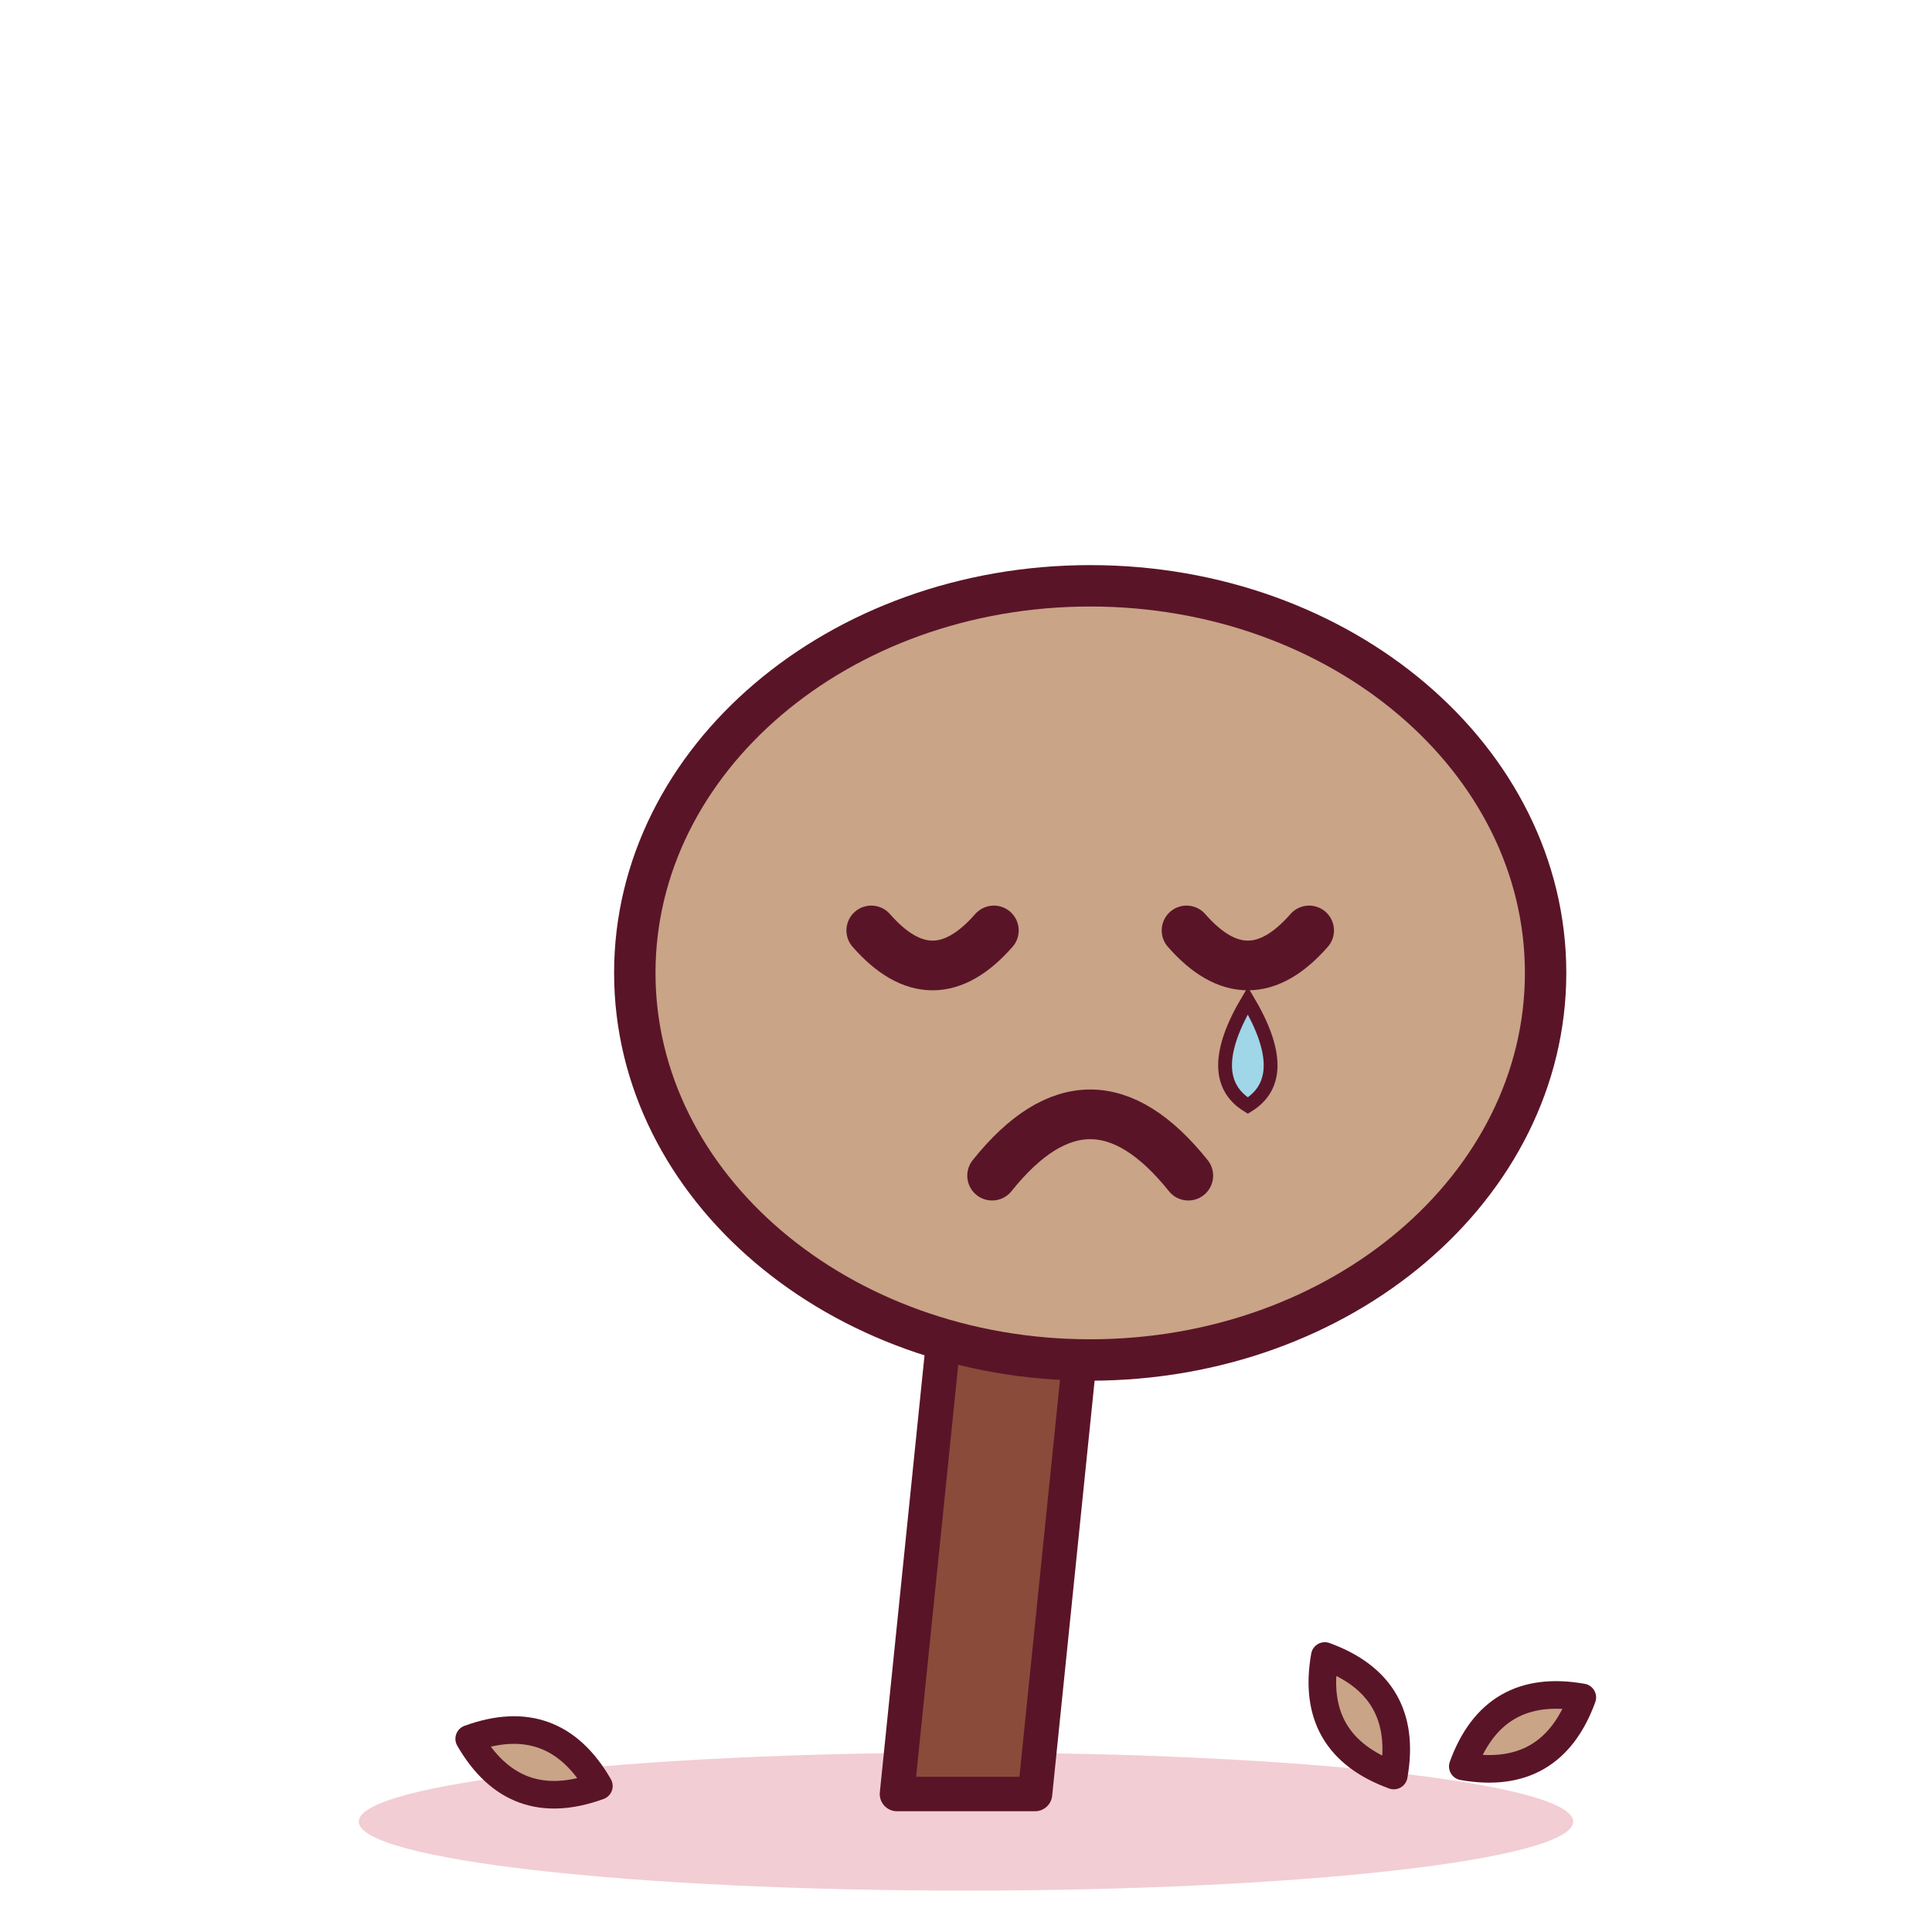
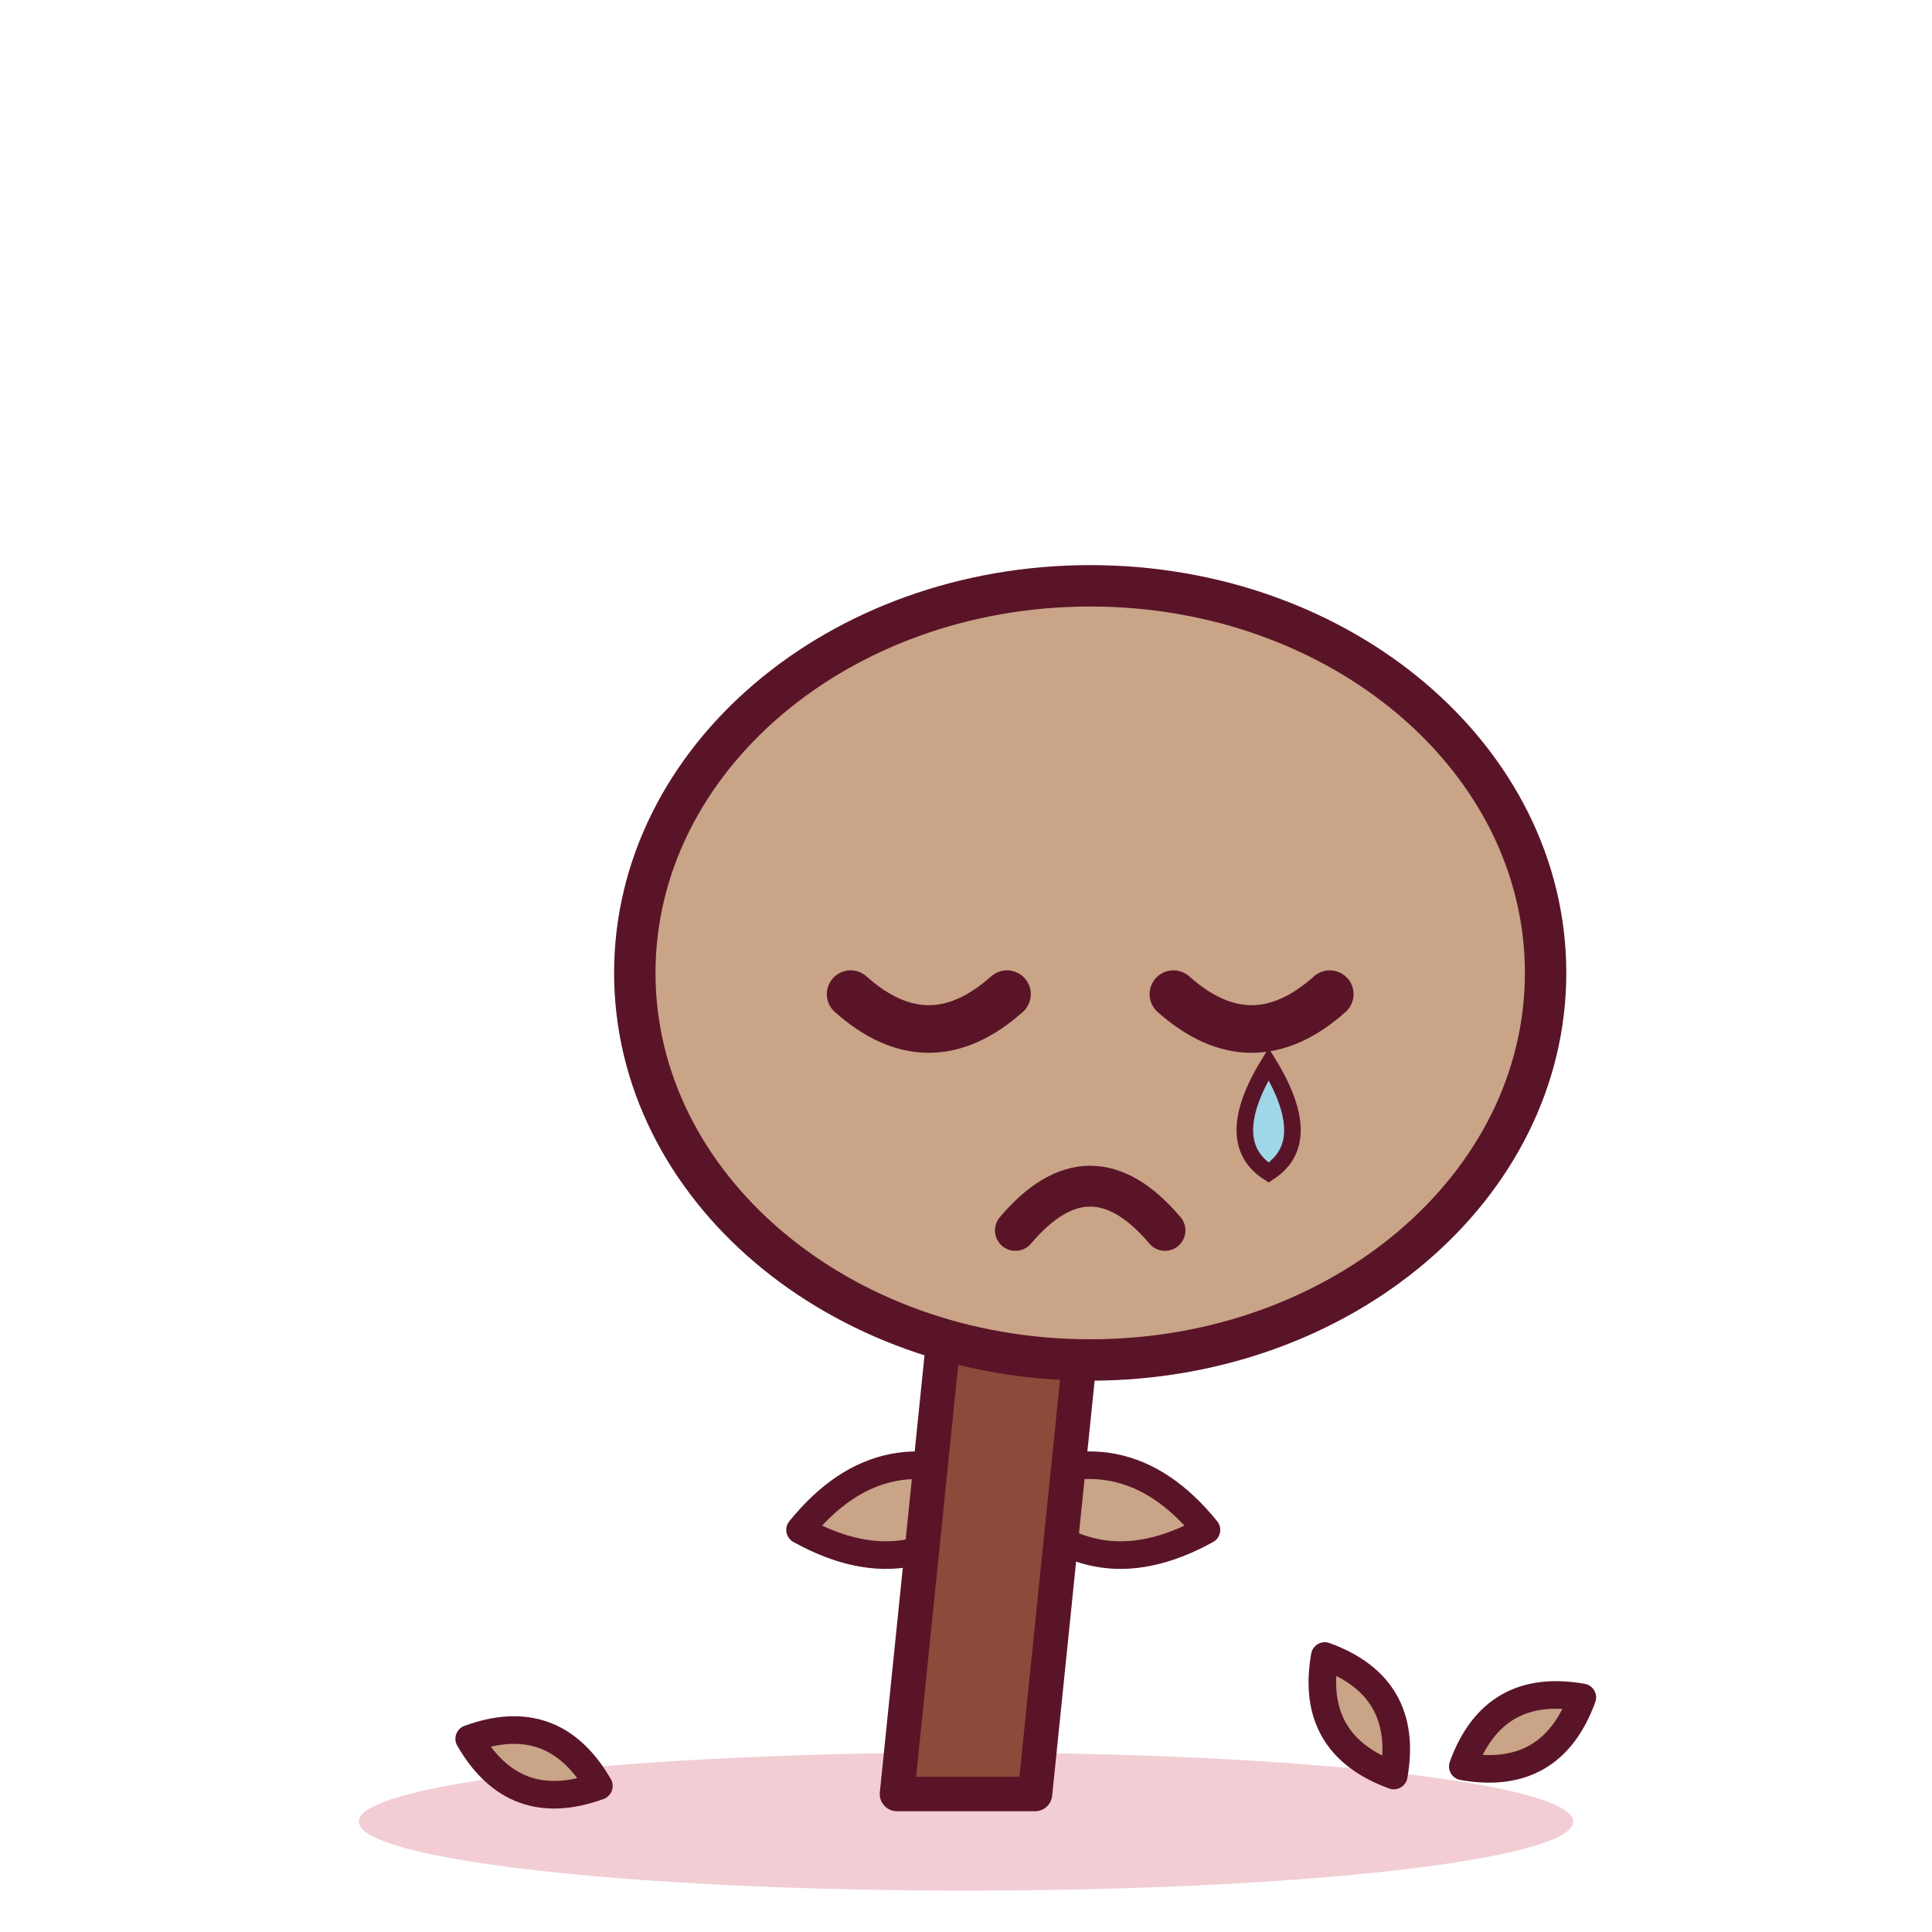
<svg xmlns="http://www.w3.org/2000/svg" viewBox="-10 0 140 140">
  <ellipse cx="60" cy="132" rx="44" ry="5" fill="#F2CDD4" />
+   <path d="M0 0 Q7.5 -6.3 15 0 Q7.5 6.3 0 0 Z" transform="translate(62.7 108) rotate(169)" fill="#C9A487" stroke="#5A1428" stroke-width="2" stroke-linejoin="round" />
+   <path d="M0 0 Q7.5 -6.3 15 0 Q7.5 6.3 0 0 Z" transform="translate(62.7 108) rotate(11)" fill="#C9A487" stroke="#5A1428" stroke-width="2" stroke-linejoin="round" />
  <path d="M55 130 L59.5 86 L69.5 86 L65 130 Z" fill="#8A4B3A" stroke="#5A1428" stroke-width="2.5" stroke-linejoin="round" />
  <ellipse cx="69" cy="70.5" rx="33" ry="28.05" fill="#C9A487" stroke="#5A1428" stroke-width="3" />
-   <path d="M53.135 67.423 Q57.577 72.5 62.019 67.423 M75.981 67.423 Q80.423 72.5 84.865 67.423" stroke="#5A1428" stroke-width="3.6" fill="none" stroke-linecap="round" />
-   <path d="M61.892 85.192 Q69 76.308 76.108 85.192" stroke="#5A1428" stroke-width="3.6" fill="none" stroke-linecap="round" />
-   <path d="M80.423 72.5 q3.3 5.585 0 7.615 q-3.3 -2.031 0 -7.615 z" fill="#9FD6E8" stroke="#5A1428" stroke-width="1" />
+   <path d="M51.64 72.04 Q57.3 77.09 62.97 72.04" stroke="#5A1428" stroke-width="3.45" fill="none" stroke-linecap="round" />
+   <path d="M75.03 72.04 Q80.7 77.09 86.36 72.04" stroke="#5A1428" stroke-width="3.45" fill="none" stroke-linecap="round" />
+   <path d="M63.58 89.16 Q69 82.75 74.42 89.16" stroke="#5A1428" stroke-width="2.96" fill="none" stroke-linecap="round" />
+   <path d="M81.93 77.09 q3.45 5.66 0 7.88 q-3.45 -2.22 0 -7.88 z" fill="#9FD6E8" stroke="#5A1428" stroke-width="1.2" />
  <path d="M0 0 Q5 -4.2 10 0 Q5 4.2 0 0 Z" transform="translate(24 126) rotate(20)" fill="#C9A487" stroke="#5A1428" stroke-width="2" stroke-linejoin="round" />
  <path d="M0 0 Q5 -4.2 10 0 Q5 4.2 0 0 Z" transform="translate(96 128) rotate(-30)" fill="#C9A487" stroke="#5A1428" stroke-width="2" stroke-linejoin="round" />
  <path d="M0 0 Q5 -4.2 10 0 Q5 4.2 0 0 Z" transform="translate(86 120) rotate(60)" fill="#C9A487" stroke="#5A1428" stroke-width="2" stroke-linejoin="round" />
</svg>
